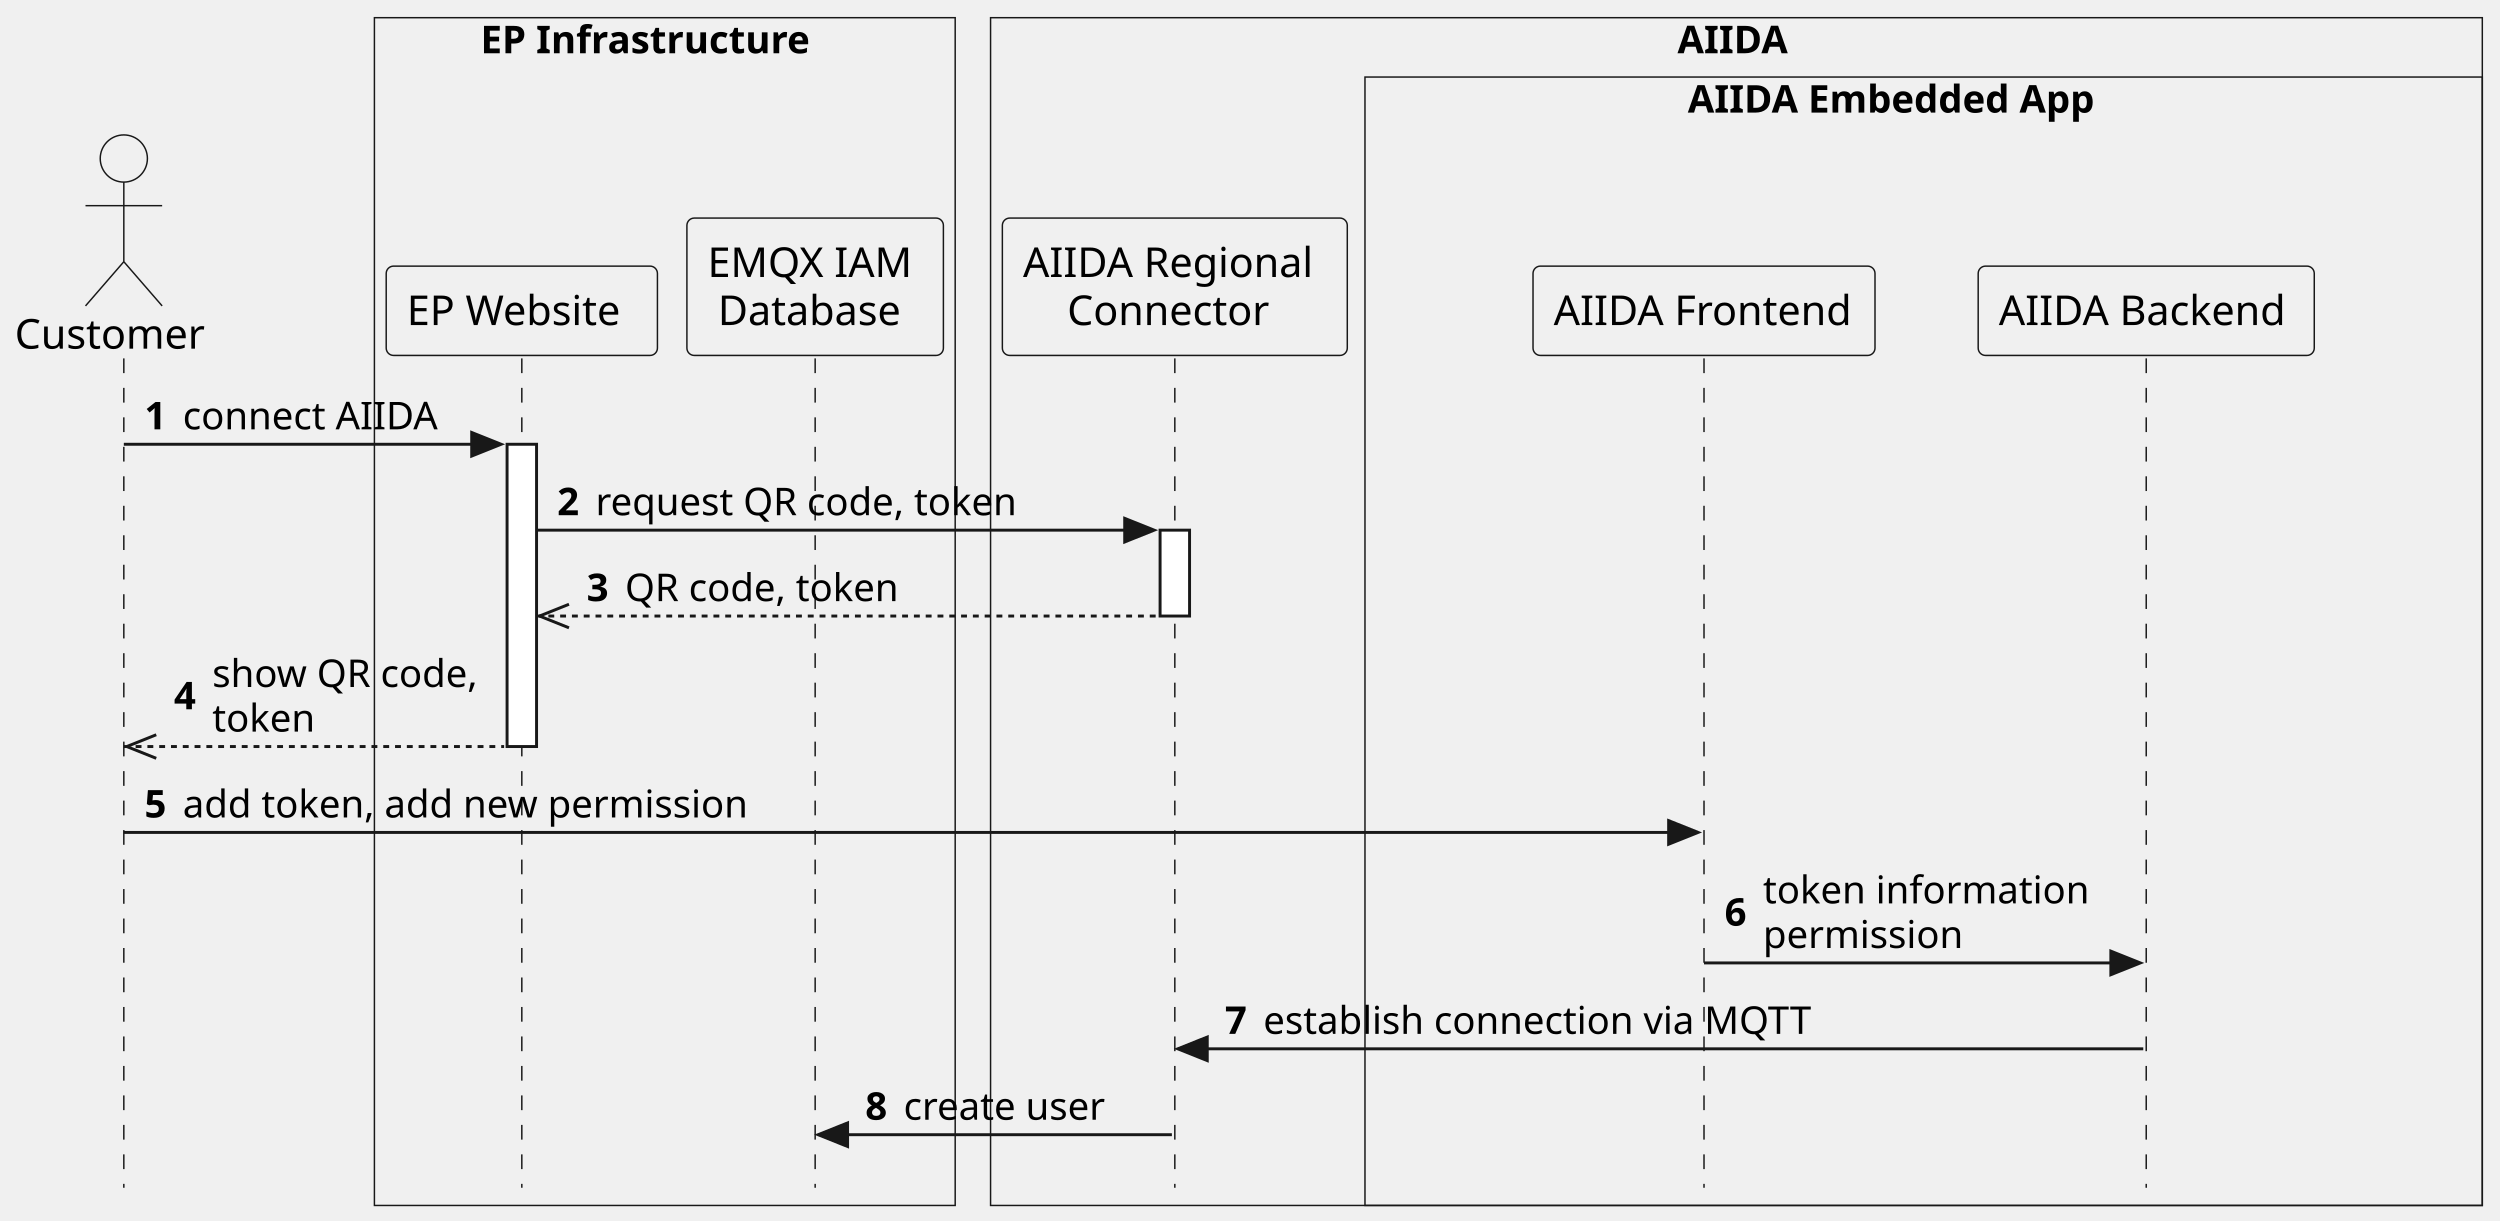
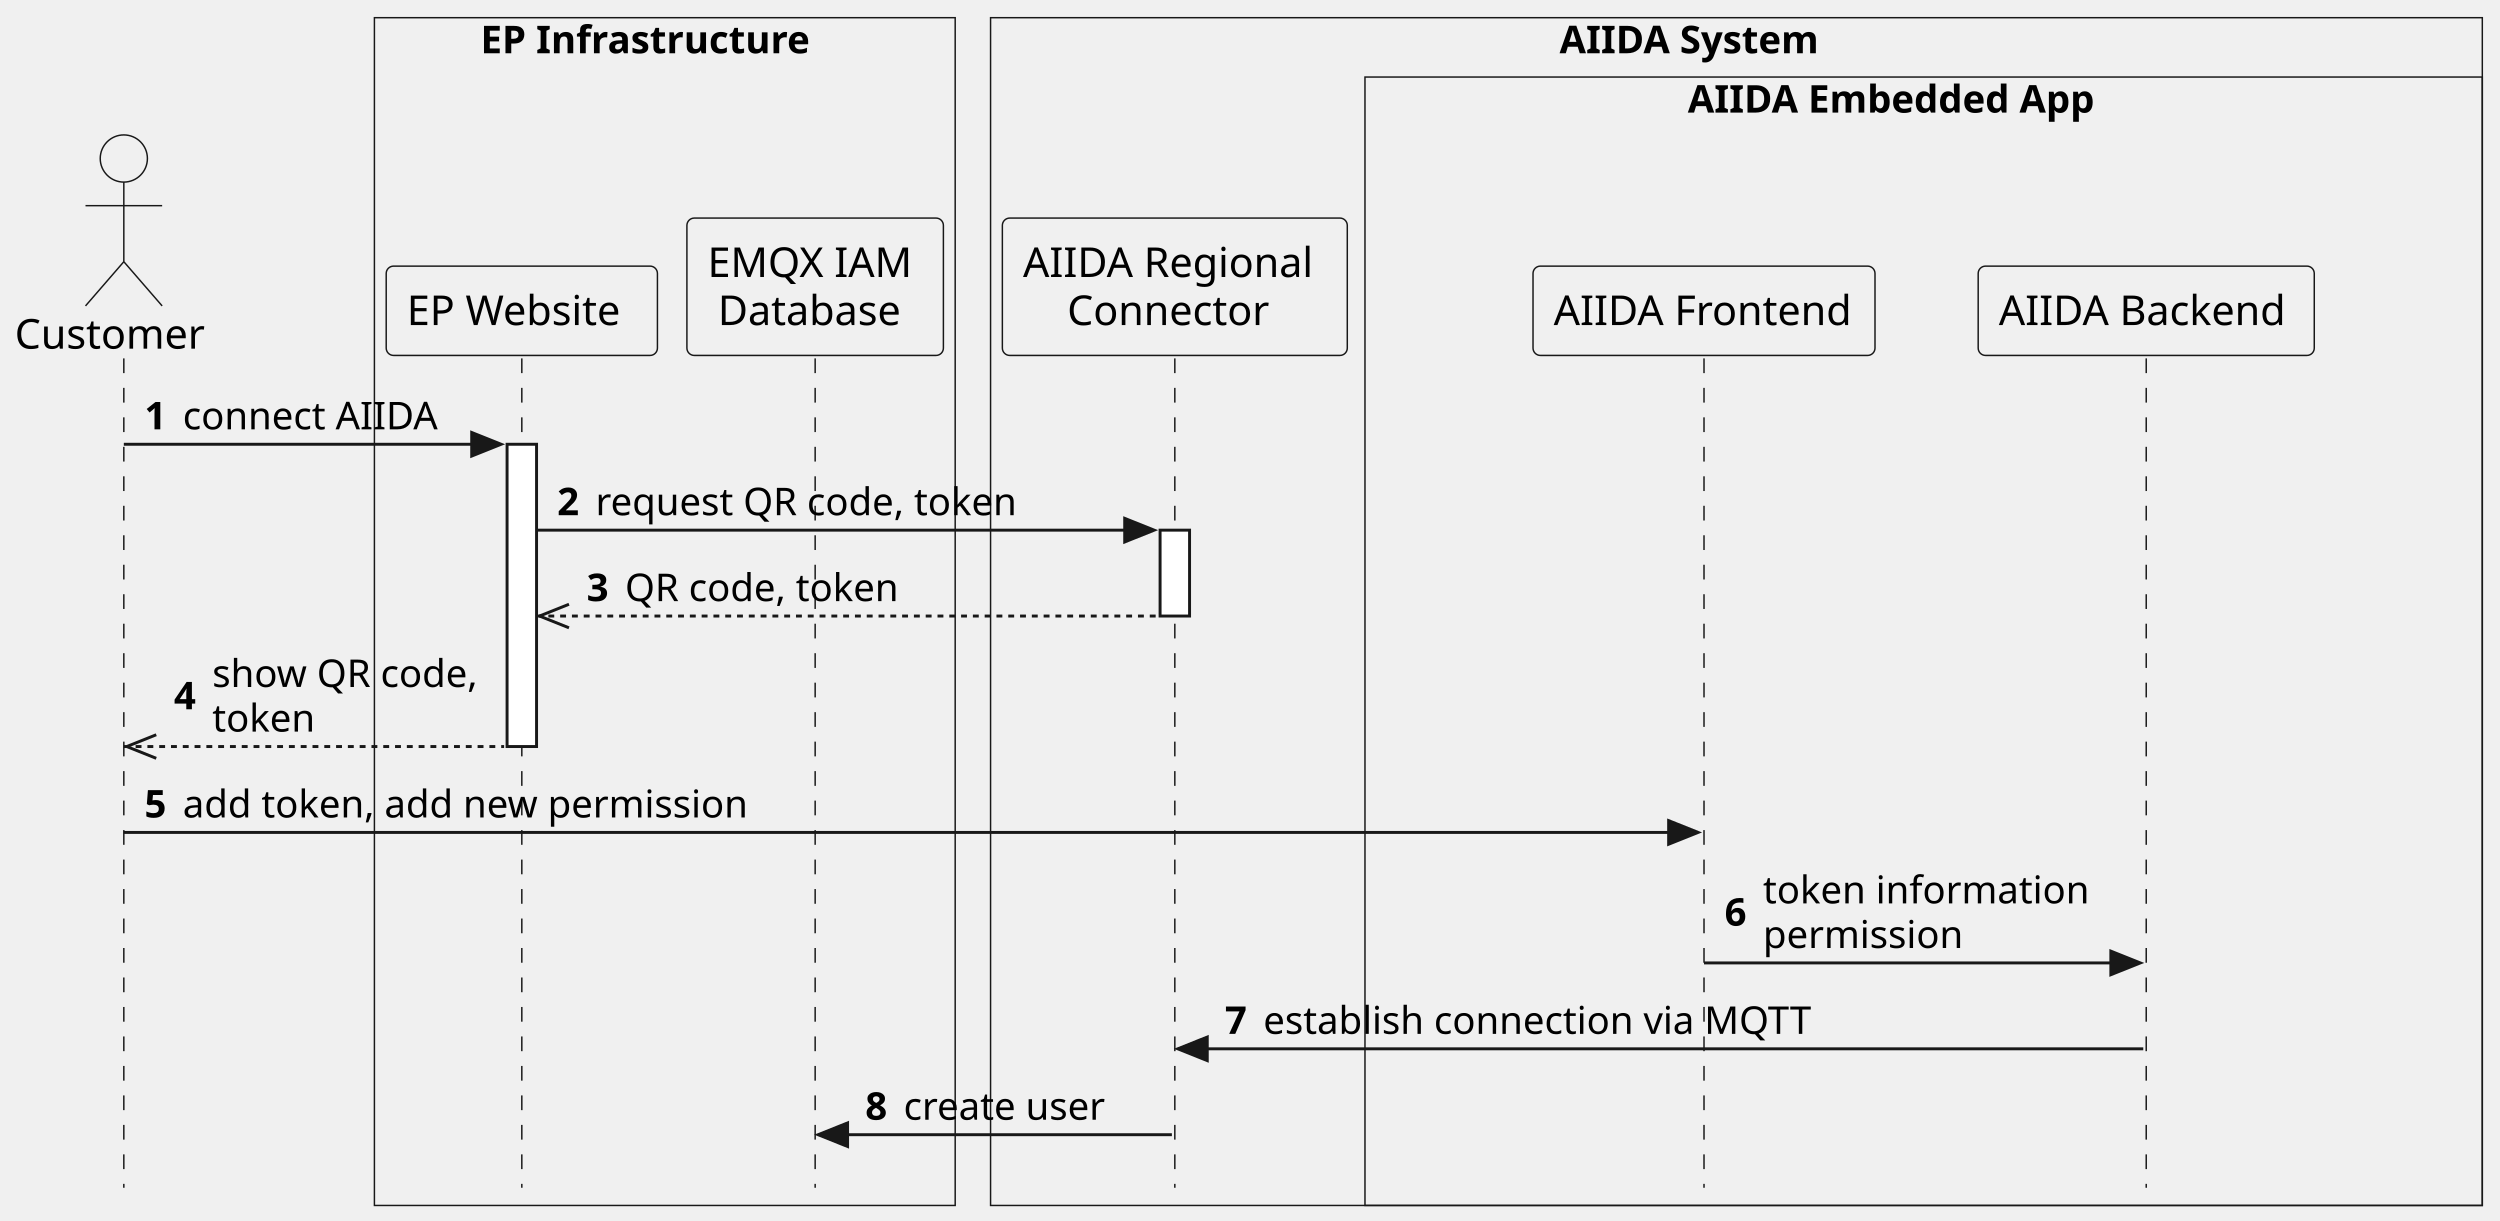
<svg xmlns="http://www.w3.org/2000/svg" contentStyleType="text/css" height="414px" preserveAspectRatio="none" style="width:848px;height:414px;background:#FFFFFF;" version="1.1" viewBox="0 0 848 414" width="848px" zoomAndPan="magnify">
  <defs />
  <g>
    <rect fill="none" height="402.891" style="stroke:#181818;stroke-width:0.5;" width="197" x="127" y="6" />
    <text fill="#000000" font-family="sans-serif" font-size="13" font-weight="bold" lengthAdjust="spacing" textLength="125" x="163" y="18.067">EP Infrastructure</text>
    <rect fill="none" height="402.891" style="stroke:#181818;stroke-width:0.5;" width="506" x="336" y="6" />
-     <text fill="#000000" font-family="sans-serif" font-size="13" font-weight="bold" lengthAdjust="spacing" textLength="39" x="569" y="18.067">AIIDA</text>
+     <text fill="#000000" font-family="sans-serif" font-size="13" font-weight="bold" lengthAdjust="spacing" textLength="98" x="529" y="18.067">AIIDA System</text>
    <rect fill="none" height="382.758" style="stroke:#181818;stroke-width:0.5;" width="379" x="463" y="26.133" />
    <text fill="#000000" font-family="sans-serif" font-size="13" font-weight="bold" lengthAdjust="spacing" textLength="160" x="572.5" y="38.2">AIIDA Embedded App</text>
    <line style="stroke:#181818;stroke-width:0.5;stroke-dasharray:5.0,5.0;" x1="42" x2="42" y1="121.562" y2="402.891" />
    <line style="stroke:#181818;stroke-width:0.5;stroke-dasharray:5.0,5.0;" x1="177" x2="177" y1="121.562" y2="402.891" />
    <rect fill="#FFFFFF" height="102.531" style="stroke:#181818;stroke-width:1.0;" width="10" x="172" y="150.695" />
    <line style="stroke:#181818;stroke-width:0.5;stroke-dasharray:5.0,5.0;" x1="276.5" x2="276.5" y1="121.562" y2="402.891" />
    <line style="stroke:#181818;stroke-width:0.5;stroke-dasharray:5.0,5.0;" x1="398.5" x2="398.5" y1="121.562" y2="402.891" />
    <rect fill="#FFFFFF" height="29.133" style="stroke:#181818;stroke-width:1.0;" width="10" x="393.5" y="179.828" />
    <line style="stroke:#181818;stroke-width:0.5;stroke-dasharray:5.0,5.0;" x1="578" x2="578" y1="121.562" y2="402.891" />
    <line style="stroke:#181818;stroke-width:0.5;stroke-dasharray:5.0,5.0;" x1="728" x2="728" y1="121.562" y2="402.891" />
    <text fill="#000000" font-family="sans-serif" font-size="14" lengthAdjust="spacing" textLength="68" x="5" y="118.261">Customer</text>
    <ellipse cx="42" cy="53.766" fill="none" rx="8" ry="8" style="stroke:#181818;stroke-width:0.5;" />
    <path d="M42,61.766 L42,88.766 M29,69.766 L55,69.766 M42,88.766 L29,103.766 M42,88.766 L55,103.766 " fill="none" style="stroke:#181818;stroke-width:0.5;" />
    <rect fill="none" height="30.297" rx="2.5" ry="2.5" style="stroke:#181818;stroke-width:0.5;" width="92" x="131" y="90.266" />
    <text fill="#000000" font-family="sans-serif" font-size="14" lengthAdjust="spacing" textLength="78" x="138" y="110.261">EP Website</text>
    <rect fill="none" height="46.594" rx="2.5" ry="2.5" style="stroke:#181818;stroke-width:0.5;" width="87" x="233" y="73.969" />
    <text fill="#000000" font-family="sans-serif" font-size="14" lengthAdjust="spacing" textLength="69" x="240" y="93.964">EMQX IAM</text>
    <text fill="#000000" font-family="sans-serif" font-size="14" lengthAdjust="spacing" textLength="66" x="243.5" y="110.261">Database</text>
    <rect fill="none" height="46.594" rx="2.5" ry="2.5" style="stroke:#181818;stroke-width:0.5;" width="117" x="340" y="73.969" />
    <text fill="#000000" font-family="sans-serif" font-size="14" lengthAdjust="spacing" textLength="99" x="347" y="93.964">AIIDA Regional</text>
    <text fill="#000000" font-family="sans-serif" font-size="14" lengthAdjust="spacing" textLength="73" x="362" y="110.261">Connector</text>
    <rect fill="none" height="30.297" rx="2.5" ry="2.5" style="stroke:#181818;stroke-width:0.5;" width="116" x="520" y="90.266" />
    <text fill="#000000" font-family="sans-serif" font-size="14" lengthAdjust="spacing" textLength="102" x="527" y="110.261">AIIDA Frontend</text>
    <rect fill="none" height="30.297" rx="2.5" ry="2.5" style="stroke:#181818;stroke-width:0.5;" width="114" x="671" y="90.266" />
    <text fill="#000000" font-family="sans-serif" font-size="14" lengthAdjust="spacing" textLength="100" x="678" y="110.261">AIIDA Backend</text>
    <polygon fill="#181818" points="160,146.695,170,150.695,160,154.695" style="stroke:#181818;stroke-width:1.0;" />
    <line style="stroke:#181818;stroke-width:1.0;" x1="42" x2="166" y1="150.695" y2="150.695" />
    <text fill="#000000" font-family="sans-serif" font-size="13" font-weight="bold" lengthAdjust="spacing" textLength="9" x="49" y="145.629">1</text>
    <text fill="#000000" font-family="sans-serif" font-size="13" lengthAdjust="spacing" textLength="89" x="62" y="145.629">connect AIIDA</text>
    <polygon fill="#181818" points="381.5,175.828,391.5,179.828,381.5,183.828" style="stroke:#181818;stroke-width:1.0;" />
    <line style="stroke:#181818;stroke-width:1.0;" x1="182" x2="387.5" y1="179.828" y2="179.828" />
    <text fill="#000000" font-family="sans-serif" font-size="13" font-weight="bold" lengthAdjust="spacing" textLength="9" x="189" y="174.762">2</text>
    <text fill="#000000" font-family="sans-serif" font-size="13" lengthAdjust="spacing" textLength="150" x="202" y="174.762">request QR code, token</text>
    <line style="stroke:#181818;stroke-width:1.0;" x1="183" x2="193" y1="208.961" y2="204.961" />
    <line style="stroke:#181818;stroke-width:1.0;" x1="183" x2="193" y1="208.961" y2="212.961" />
    <line style="stroke:#181818;stroke-width:1.0;stroke-dasharray:2.0,2.0;" x1="182" x2="392.5" y1="208.961" y2="208.961" />
    <text fill="#000000" font-family="sans-serif" font-size="13" font-weight="bold" lengthAdjust="spacing" textLength="9" x="199" y="203.895">3</text>
    <text fill="#000000" font-family="sans-serif" font-size="13" lengthAdjust="spacing" textLength="97" x="212" y="203.895">QR code, token</text>
    <line style="stroke:#181818;stroke-width:1.0;" x1="43" x2="53" y1="253.227" y2="249.227" />
    <line style="stroke:#181818;stroke-width:1.0;" x1="43" x2="53" y1="253.227" y2="257.227" />
    <line style="stroke:#181818;stroke-width:1.0;stroke-dasharray:2.0,2.0;" x1="42" x2="171" y1="253.227" y2="253.227" />
    <text fill="#000000" font-family="sans-serif" font-size="13" font-weight="bold" lengthAdjust="spacing" textLength="9" x="59" y="240.594">4</text>
    <text fill="#000000" font-family="sans-serif" font-size="13" lengthAdjust="spacing" textLength="93" x="72" y="233.028">show QR code,</text>
    <text fill="#000000" font-family="sans-serif" font-size="13" lengthAdjust="spacing" textLength="36" x="72" y="248.161">token</text>
    <polygon fill="#181818" points="566,278.359,576,282.359,566,286.359" style="stroke:#181818;stroke-width:1.0;" />
    <line style="stroke:#181818;stroke-width:1.0;" x1="42" x2="572" y1="282.359" y2="282.359" />
    <text fill="#000000" font-family="sans-serif" font-size="13" font-weight="bold" lengthAdjust="spacing" textLength="9" x="49" y="277.293">5</text>
    <text fill="#000000" font-family="sans-serif" font-size="13" lengthAdjust="spacing" textLength="199" x="62" y="277.293">add token, add new permission</text>
    <polygon fill="#181818" points="716,322.625,726,326.625,716,330.625" style="stroke:#181818;stroke-width:1.0;" />
    <line style="stroke:#181818;stroke-width:1.0;" x1="578" x2="722" y1="326.625" y2="326.625" />
    <text fill="#000000" font-family="sans-serif" font-size="13" font-weight="bold" lengthAdjust="spacing" textLength="9" x="585" y="313.993">6</text>
    <text fill="#000000" font-family="sans-serif" font-size="13" lengthAdjust="spacing" textLength="113" x="598" y="306.426">token information</text>
    <text fill="#000000" font-family="sans-serif" font-size="13" lengthAdjust="spacing" textLength="70" x="598" y="321.559">permission</text>
    <polygon fill="#181818" points="409.5,351.758,399.5,355.758,409.5,359.758" style="stroke:#181818;stroke-width:1.0;" />
    <line style="stroke:#181818;stroke-width:1.0;" x1="403.5" x2="727" y1="355.758" y2="355.758" />
    <text fill="#000000" font-family="sans-serif" font-size="13" font-weight="bold" lengthAdjust="spacing" textLength="9" x="415.5" y="350.692">7</text>
    <text fill="#000000" font-family="sans-serif" font-size="13" lengthAdjust="spacing" textLength="192" x="428.5" y="350.692">establish connection via MQTT</text>
    <polygon fill="#181818" points="287.5,380.891,277.5,384.891,287.5,388.891" style="stroke:#181818;stroke-width:1.0;" />
    <line style="stroke:#181818;stroke-width:1.0;" x1="281.5" x2="397.5" y1="384.891" y2="384.891" />
    <text fill="#000000" font-family="sans-serif" font-size="13" font-weight="bold" lengthAdjust="spacing" textLength="9" x="293.5" y="379.825">8</text>
    <text fill="#000000" font-family="sans-serif" font-size="13" lengthAdjust="spacing" textLength="73" x="306.5" y="379.825">create user</text>
  </g>
</svg>
